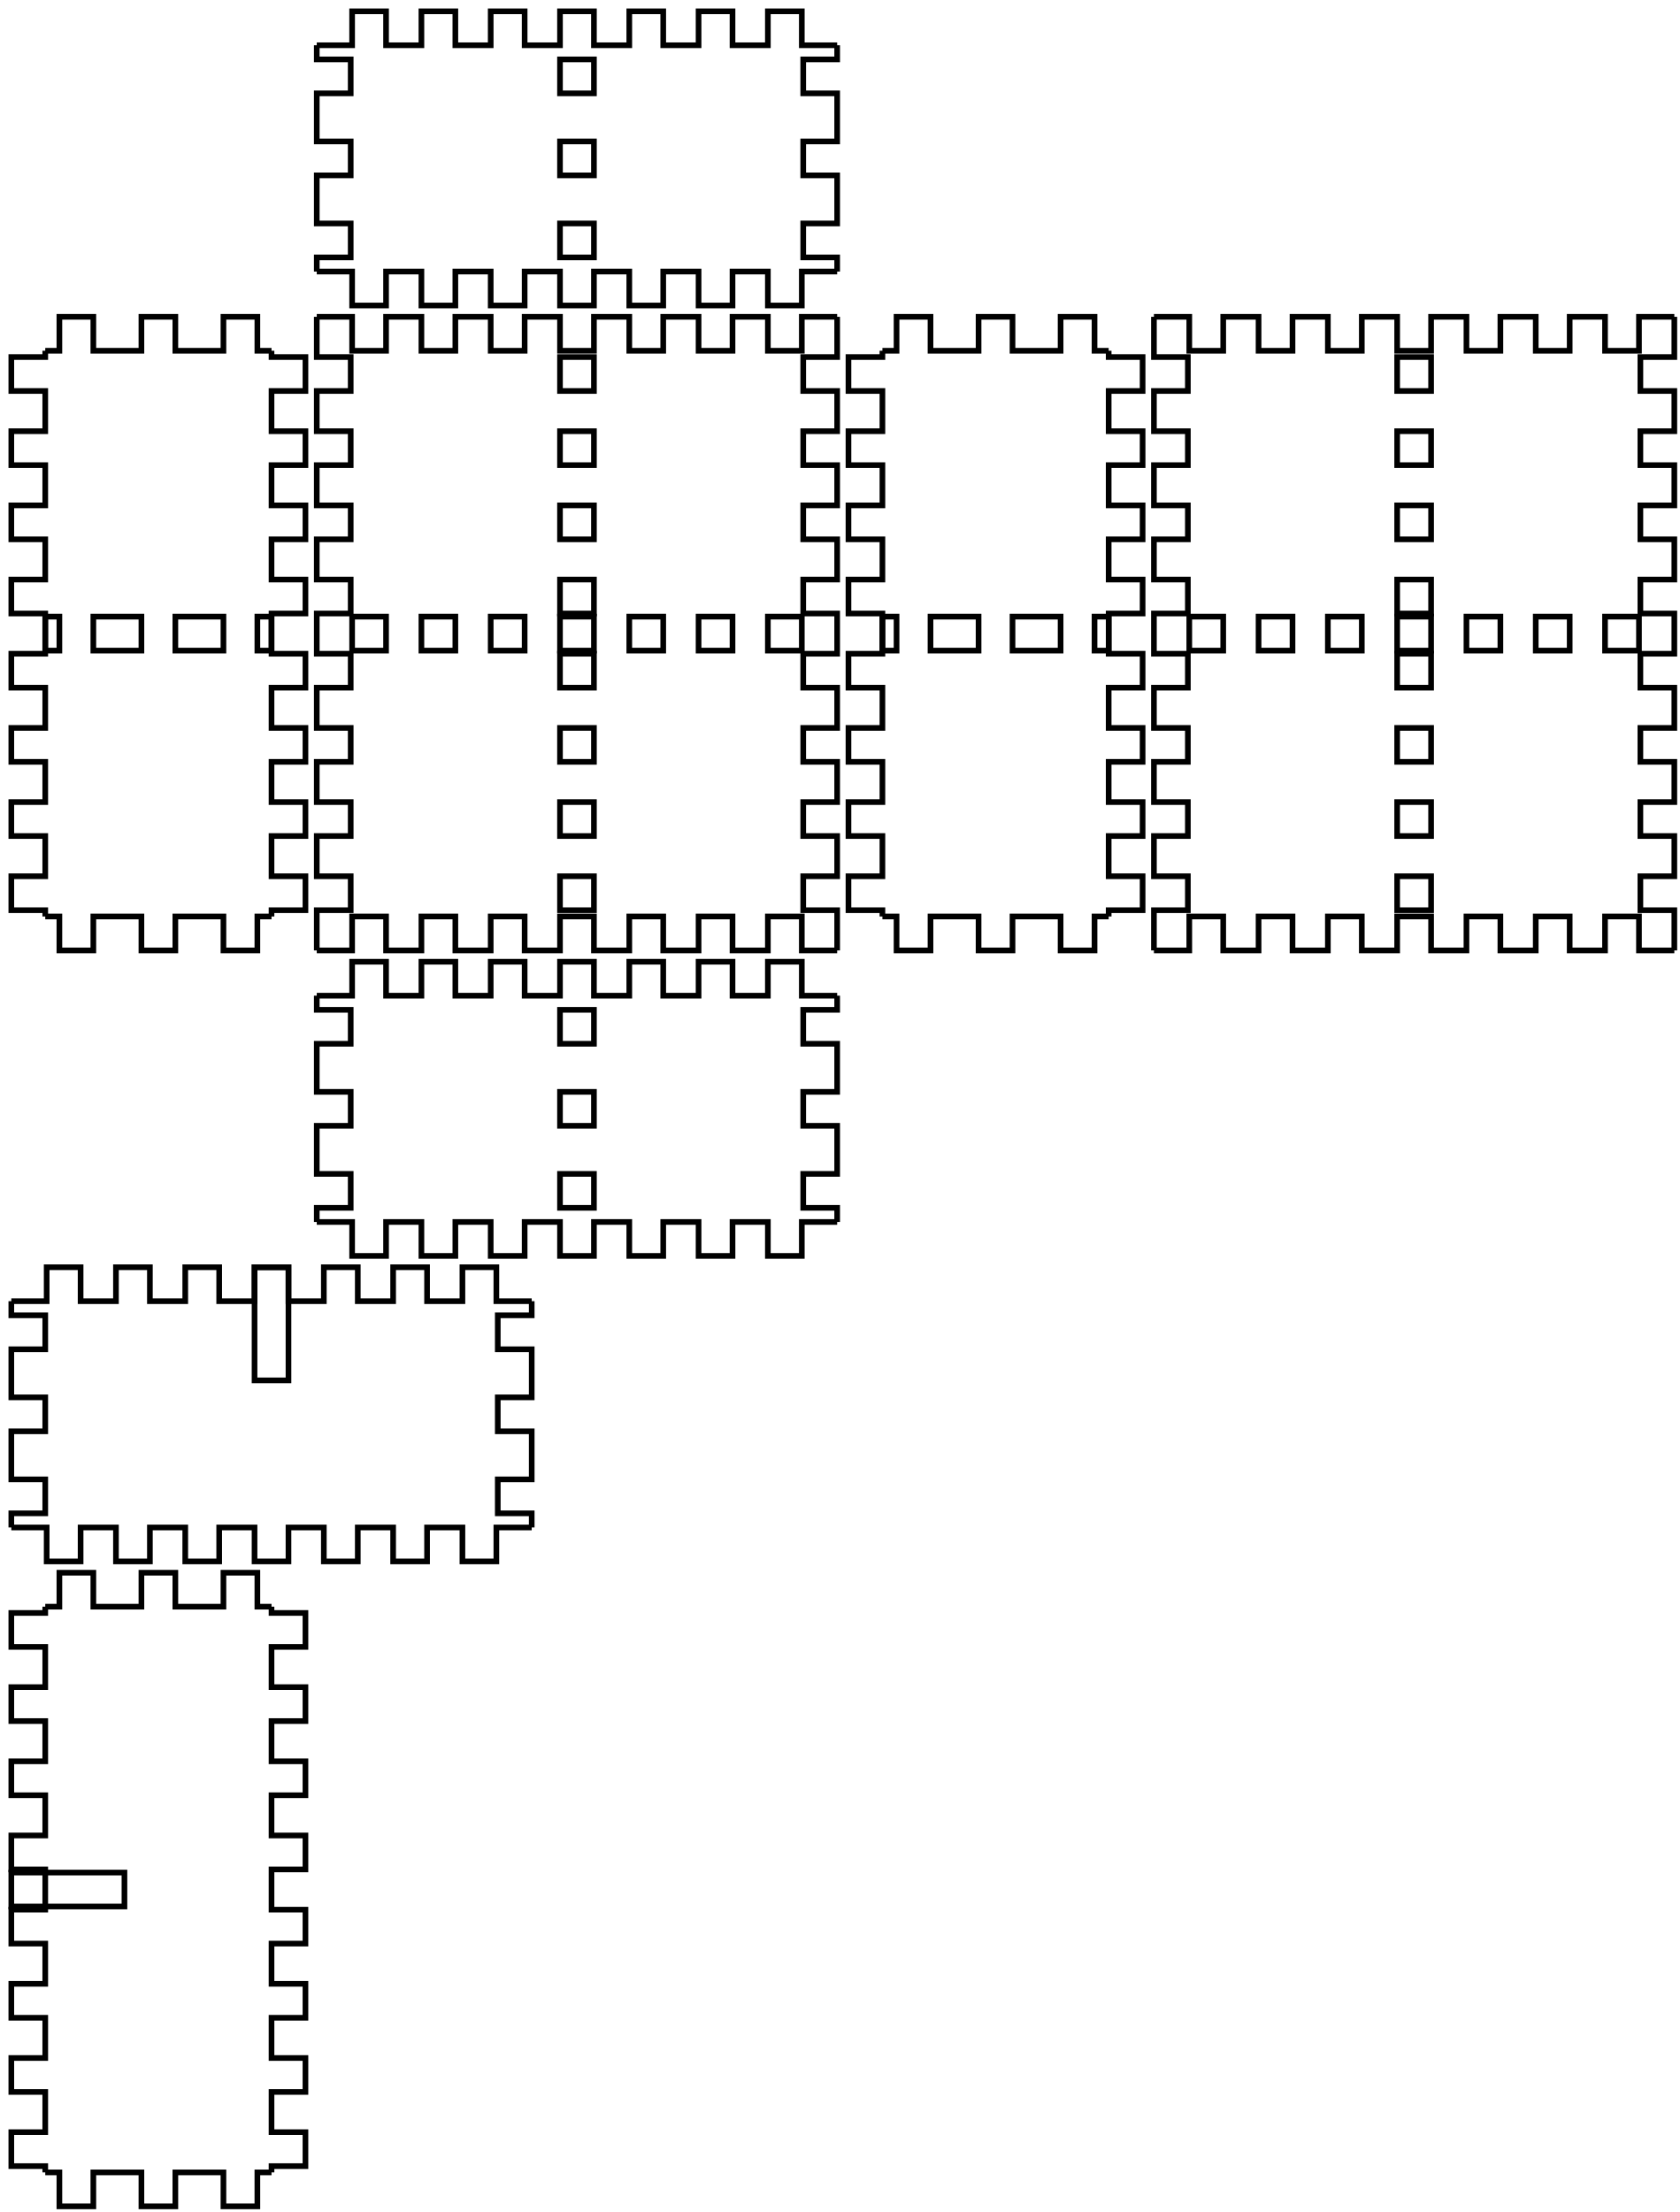
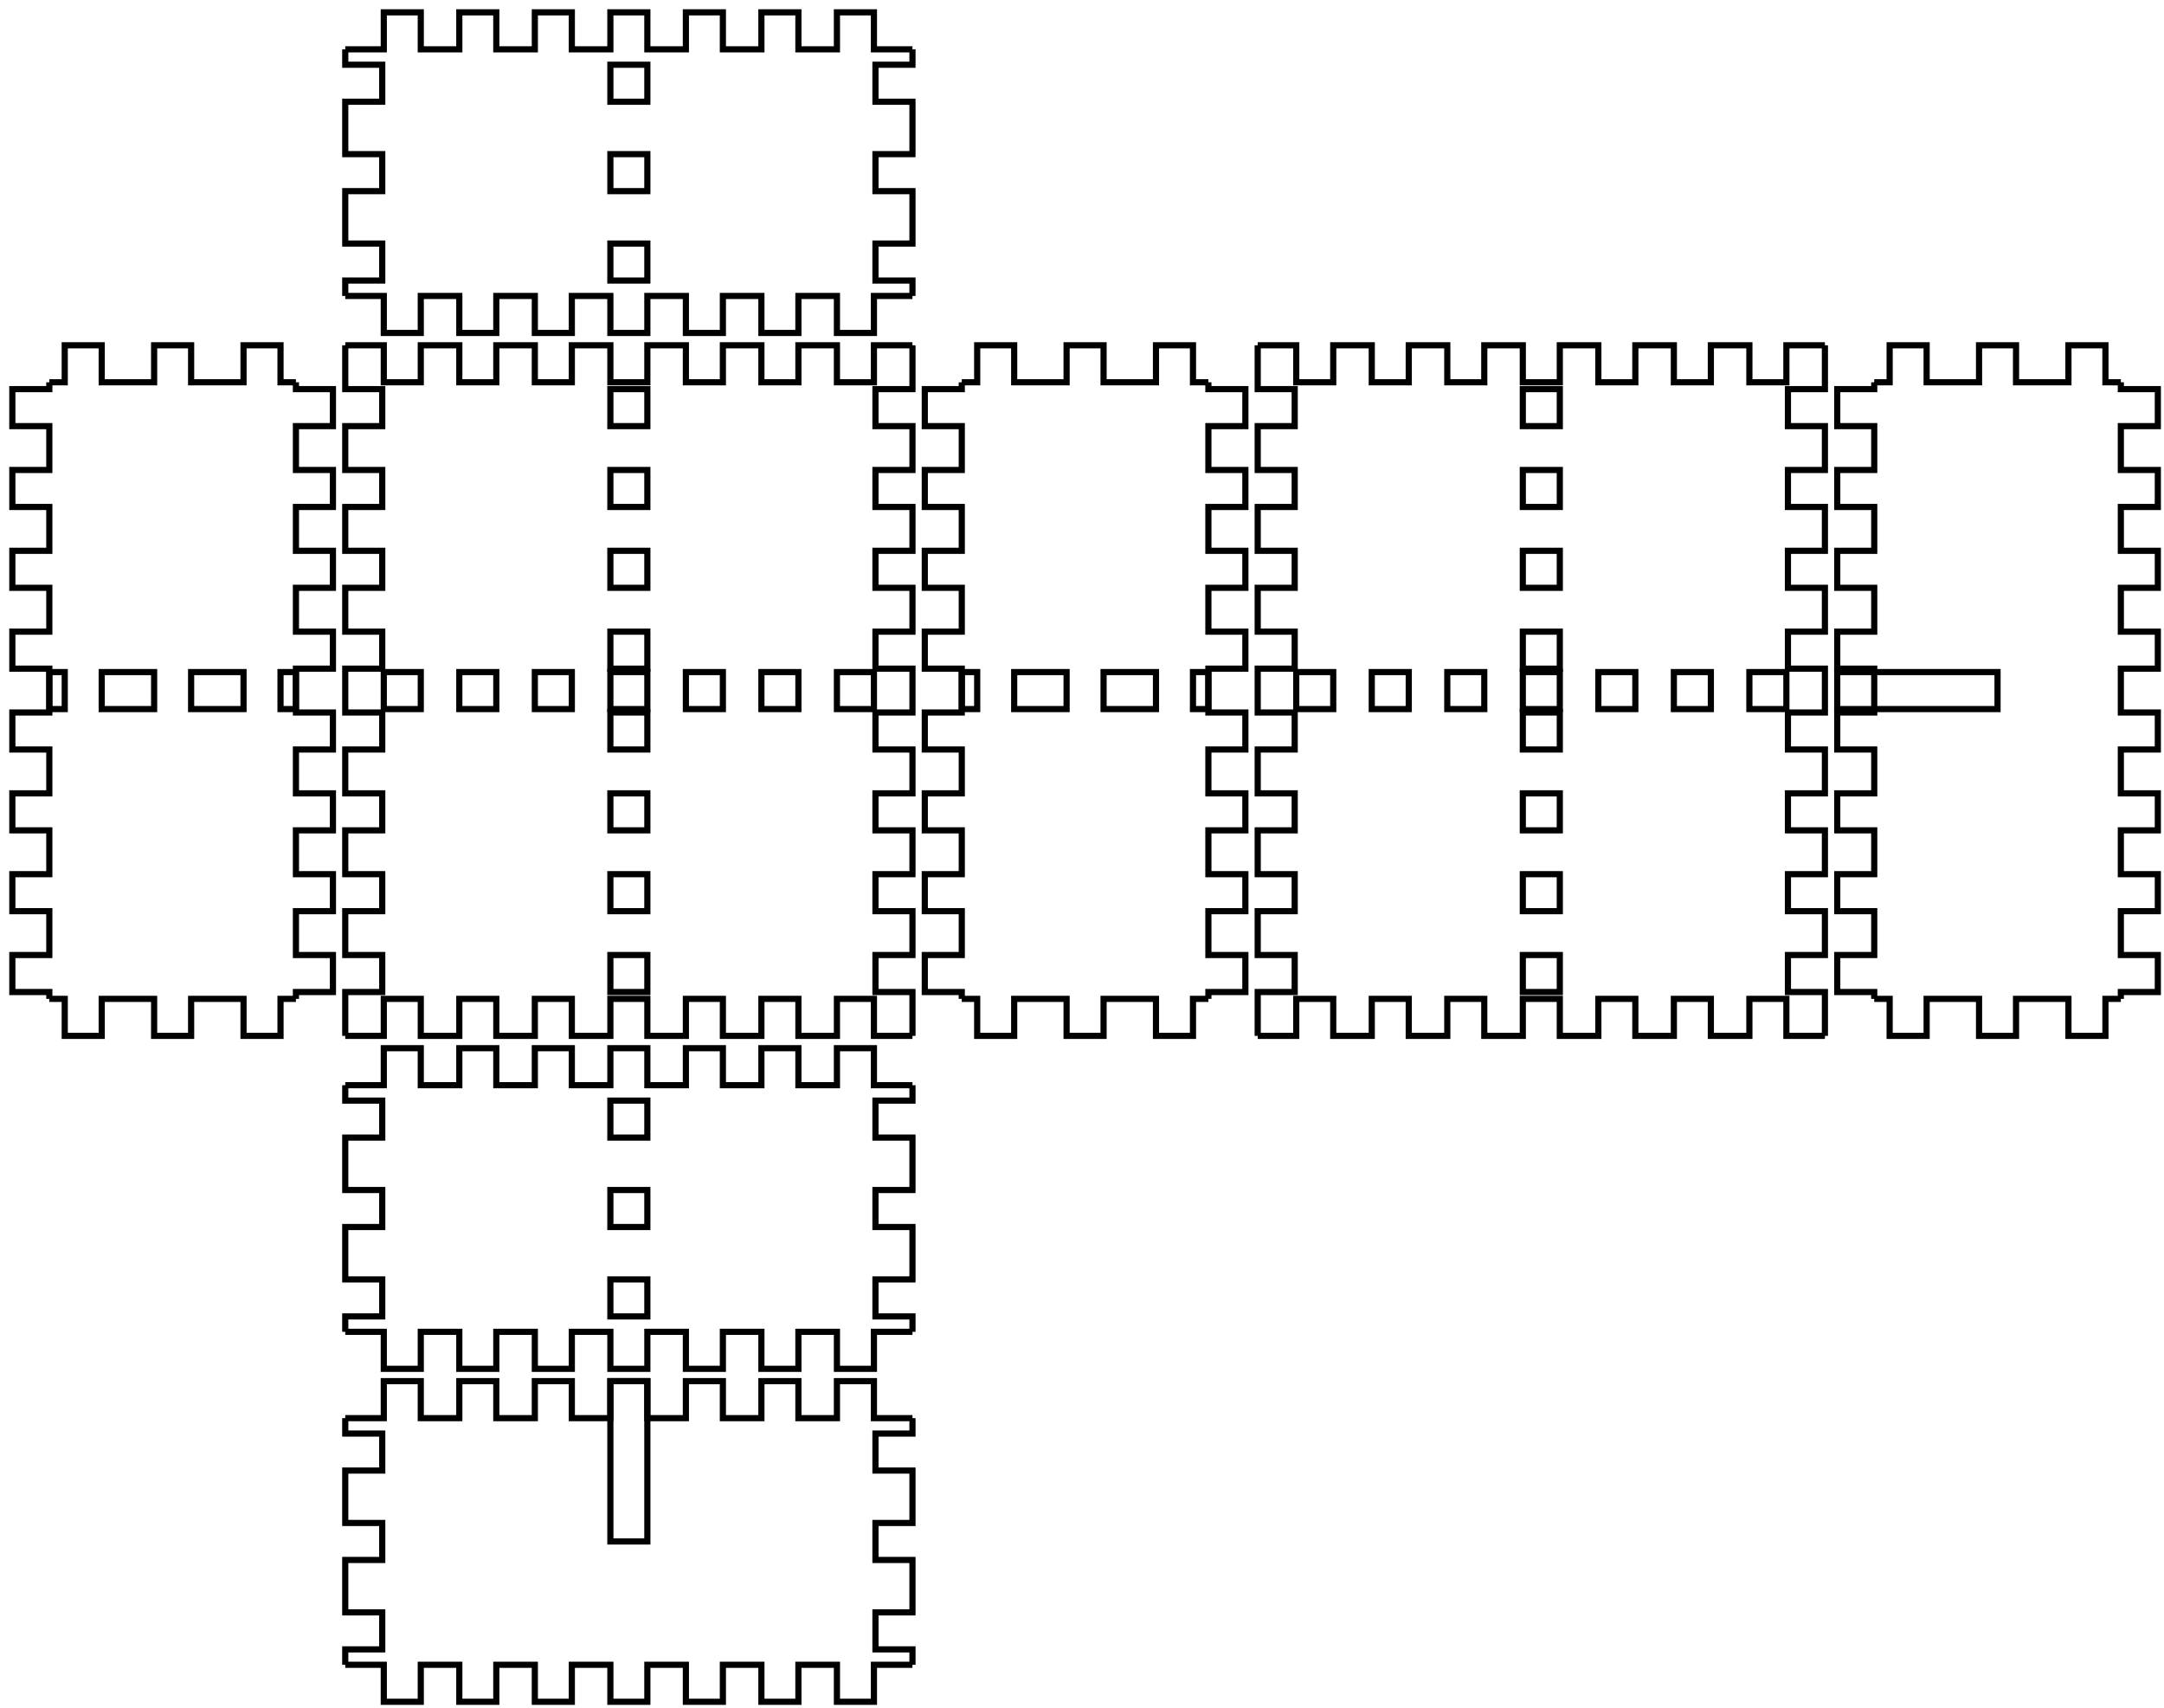
- <svg xmlns="http://www.w3.org/2000/svg" width="297mm" height="391mm" viewBox="0 0 297 391" version="1.1" id="svg5">
+ <svg xmlns="http://www.w3.org/2000/svg" width="351mm" height="277mm" viewBox="0 0 351 277" version="1.1" id="svg5">
  <defs id="defs2" />
  <g id="layer1">
    <g id="piece_001">
      <path id="side_001" style="fill:none;stroke:#000000;stroke-width:1" d="M 56 176 L 62.25 176 L 62.25 170 L 68.25 170 L 68.25 176 L 74.5 176 L 74.5 170 L 80.5 170 L 80.5 176 L 86.75 176 L 86.75 170 L 92.75 170 L 92.75 176 L 99 176 L 99 170 L 105 170 L 105 176 L 111.25 176 L 111.25 170 L 117.25 170 L 117.25 176 L 123.5 176 L 123.5 170 L 129.5 170 L 129.5 176 L 135.75 176 L 135.75 170 L 141.75 170 L 141.75 176 L 148 176" />
      <path id="side_002" style="fill:none;stroke:#000000;stroke-width:1" d="M 148 176 L 148 178.5 L 142 178.5 L 142 184.5 L 148 184.5 L 148 193 L 142 193 L 142 199 L 148 199 L 148 207.5 L 142 207.5 L 142 213.5 L 148 213.5 L 148 216" />
      <path id="hole_001" style="fill:none;stroke:#000000;stroke-width:1" d="M 99 178.5 L 99 184.5 L 105 184.5 L 105 178.5 L 99 178.5 Z" />
      <path id="hole_002" style="fill:none;stroke:#000000;stroke-width:1" d="M 99 193 L 99 199 L 105 199 L 105 193 L 99 193 Z" />
      <path id="hole_003" style="fill:none;stroke:#000000;stroke-width:1" d="M 99 207.5 L 99 213.5 L 105 213.5 L 105 207.5 L 99 207.5 Z" />
      <path id="side_003" style="fill:none;stroke:#000000;stroke-width:1" d="M 148 216 L 141.75 216 L 141.75 222 L 135.75 222 L 135.75 216 L 129.5 216 L 129.5 222 L 123.5 222 L 123.5 216 L 117.25 216 L 117.25 222 L 111.25 222 L 111.25 216 L 105 216 L 105 222 L 99 222 L 99 216 L 92.75 216 L 92.75 222 L 86.75 222 L 86.75 216 L 80.5 216 L 80.5 222 L 74.5 222 L 74.5 216 L 68.25 216 L 68.25 222 L 62.25 222 L 62.25 216 L 56 216" />
      <path id="side_004" style="fill:none;stroke:#000000;stroke-width:1" d="M 56 216 L 56 213.5 L 62 213.5 L 62 207.5 L 56 207.5 L 56 199 L 62 199 L 62 193 L 56 193 L 56 184.5 L 62 184.5 L 62 178.5 L 56 178.5 L 56 176" />
    </g>
    <g id="xdivider_001">
-       <path id="side_005" style="fill:none;stroke:#000000;stroke-width:1" d="M 2 230 L 8.25 230 L 8.25 224 L 14.25 224 L 14.25 230 L 20.5 230 L 20.5 224 L 26.5 224 L 26.5 230 L 32.75 230 L 32.75 224 L 38.75 224 L 38.75 230 L 45 230 L 45 224 L 51 224 L 51 230 L 57.25 230 L 57.25 224 L 63.25 224 L 63.25 230 L 69.5 230 L 69.5 224 L 75.5 224 L 75.5 230 L 81.75 230 L 81.75 224 L 87.75 224 L 87.75 230 L 94 230" />
-       <path id="side_006" style="fill:none;stroke:#000000;stroke-width:1" d="M 94 230 L 94 232.5 L 88 232.5 L 88 238.5 L 94 238.5 L 94 247 L 88 247 L 88 253 L 94 253 L 94 261.5 L 88 261.5 L 88 267.5 L 94 267.5 L 94 270" />
-       <path id="slot_001" style="fill:none;stroke:#000000;stroke-width:1" d="M 45 224 L 45 244 L 51 244 L 51 224 L 45 224 Z" />
-       <path id="side_007" style="fill:none;stroke:#000000;stroke-width:1" d="M 94 270 L 87.75 270 L 87.75 276 L 81.75 276 L 81.75 270 L 75.5 270 L 75.5 276 L 69.5 276 L 69.5 270 L 63.25 270 L 63.25 276 L 57.25 276 L 57.25 270 L 51 270 L 51 276 L 45 276 L 45 270 L 38.75 270 L 38.75 276 L 32.75 276 L 32.75 270 L 26.5 270 L 26.5 276 L 20.5 276 L 20.5 270 L 14.25 270 L 14.25 276 L 8.25 276 L 8.25 270 L 2 270" />
-       <path id="side_008" style="fill:none;stroke:#000000;stroke-width:1" d="M 2 270 L 2 267.5 L 8 267.5 L 8 261.5 L 2 261.5 L 2 253 L 8 253 L 8 247 L 2 247 L 2 238.5 L 8 238.5 L 8 232.5 L 2 232.5 L 2 230" />
+       <path id="side_005" style="fill:none;stroke:#000000;stroke-width:1" d="M 56 230 L 62.25 230 L 62.25 224 L 68.25 224 L 68.25 230 L 74.5 230 L 74.5 224 L 80.5 224 L 80.5 230 L 86.75 230 L 86.75 224 L 92.75 224 L 92.75 230 L 99 230 L 99 224 L 105 224 L 105 230 L 111.25 230 L 111.25 224 L 117.25 224 L 117.25 230 L 123.5 230 L 123.5 224 L 129.5 224 L 129.5 230 L 135.75 230 L 135.75 224 L 141.75 224 L 141.75 230 L 148 230" />
+       <path id="side_006" style="fill:none;stroke:#000000;stroke-width:1" d="M 148 230 L 148 232.5 L 142 232.5 L 142 238.5 L 148 238.5 L 148 247 L 142 247 L 142 253 L 148 253 L 148 261.5 L 142 261.5 L 142 267.5 L 148 267.5 L 148 270" />
+       <path id="slot_001" style="fill:none;stroke:#000000;stroke-width:1" d="M 99 224 L 99 250 L 105 250 L 105 224 L 99 224 Z" />
+       <path id="side_007" style="fill:none;stroke:#000000;stroke-width:1" d="M 148 270 L 141.75 270 L 141.75 276 L 135.75 276 L 135.75 270 L 129.5 270 L 129.5 276 L 123.5 276 L 123.5 270 L 117.25 270 L 117.25 276 L 111.25 276 L 111.25 270 L 105 270 L 105 276 L 99 276 L 99 270 L 92.75 270 L 92.75 276 L 86.75 276 L 86.75 270 L 80.5 270 L 80.5 276 L 74.5 276 L 74.5 270 L 68.25 270 L 68.25 276 L 62.25 276 L 62.25 270 L 56 270" />
+       <path id="side_008" style="fill:none;stroke:#000000;stroke-width:1" d="M 56 270 L 56 267.5 L 62 267.5 L 62 261.5 L 56 261.5 L 56 253 L 62 253 L 62 247 L 56 247 L 56 238.5 L 62 238.5 L 62 232.5 L 56 232.5 L 56 230" />
    </g>
    <g id="piece_002">
      <path id="side_009" style="fill:none;stroke:#000000;stroke-width:1" d="M 8 62 L 10.5 62 L 10.5 56 L 16.5 56 L 16.5 62 L 25 62 L 25 56 L 31 56 L 31 62 L 39.5 62 L 39.5 56 L 45.5 56 L 45.5 62 L 48 62" />
      <path id="hole_004" style="fill:none;stroke:#000000;stroke-width:1" d="M 8 115 L 10.5 115 L 10.5 109 L 8 109 L 8 115 Z" />
      <path id="hole_005" style="fill:none;stroke:#000000;stroke-width:1" d="M 16.5 115 L 25 115 L 25 109 L 16.5 109 L 16.5 115 Z" />
      <path id="hole_006" style="fill:none;stroke:#000000;stroke-width:1" d="M 31 115 L 39.5 115 L 39.5 109 L 31 109 L 31 115 Z" />
      <path id="hole_007" style="fill:none;stroke:#000000;stroke-width:1" d="M 45.5 115 L 48 115 L 48 109 L 45.5 109 L 45.5 115 Z" />
      <path id="side_010" style="fill:none;stroke:#000000;stroke-width:1" d="M 48 62 L 48 63.111 L 54 63.111 L 54 69.111 L 48 69.111 L 48 76.222 L 54 76.222 L 54 82.222 L 48 82.222 L 48 89.333 L 54 89.333 L 54 95.333 L 48 95.333 L 48 102.444 L 54 102.444 L 54 108.444 L 48 108.444 L 48 115.556 L 54 115.556 L 54 121.556 L 48 121.556 L 48 128.667 L 54 128.667 L 54 134.667 L 48 134.667 L 48 141.778 L 54 141.778 L 54 147.778 L 48 147.778 L 48 154.889 L 54 154.889 L 54 160.889 L 48 160.889 L 48 162" />
      <path id="side_011" style="fill:none;stroke:#000000;stroke-width:1" d="M 48 162 L 45.5 162 L 45.5 168 L 39.5 168 L 39.5 162 L 31 162 L 31 168 L 25 168 L 25 162 L 16.5 162 L 16.5 168 L 10.5 168 L 10.5 162 L 8 162" />
      <path id="side_012" style="fill:none;stroke:#000000;stroke-width:1" d="M 8 162 L 8 160.889 L 2 160.889 L 2 154.889 L 8 154.889 L 8 147.778 L 2 147.778 L 2 141.778 L 8 141.778 L 8 134.667 L 2 134.667 L 2 128.667 L 8 128.667 L 8 121.556 L 2 121.556 L 2 115.556 L 8 115.556 L 8 108.444 L 2 108.444 L 2 102.444 L 8 102.444 L 8 95.333 L 2 95.333 L 2 89.333 L 8 89.333 L 8 82.222 L 2 82.222 L 2 76.222 L 8 76.222 L 8 69.111 L 2 69.111 L 2 63.111 L 8 63.111 L 8 62" />
    </g>
    <g id="ydivider_001">
-       <path id="side_013" style="fill:none;stroke:#000000;stroke-width:1" d="M 8 284 L 10.5 284 L 10.5 278 L 16.5 278 L 16.5 284 L 25 284 L 25 278 L 31 278 L 31 284 L 39.5 284 L 39.5 278 L 45.5 278 L 45.5 284 L 48 284" />
-       <path id="slot_002" style="fill:none;stroke:#000000;stroke-width:1" d="M 2 331 L 22 331 L 22 337 L 2 337 L 2 331 Z" />
-       <path id="side_014" style="fill:none;stroke:#000000;stroke-width:1" d="M 48 284 L 48 285.111 L 54 285.111 L 54 291.111 L 48 291.111 L 48 298.222 L 54 298.222 L 54 304.222 L 48 304.222 L 48 311.333 L 54 311.333 L 54 317.333 L 48 317.333 L 48 324.444 L 54 324.444 L 54 330.444 L 48 330.444 L 48 337.556 L 54 337.556 L 54 343.556 L 48 343.556 L 48 350.667 L 54 350.667 L 54 356.667 L 48 356.667 L 48 363.778 L 54 363.778 L 54 369.778 L 48 369.778 L 48 376.889 L 54 376.889 L 54 382.889 L 48 382.889 L 48 384" />
-       <path id="side_015" style="fill:none;stroke:#000000;stroke-width:1" d="M 48 384 L 45.5 384 L 45.5 390 L 39.5 390 L 39.5 384 L 31 384 L 31 390 L 25 390 L 25 384 L 16.5 384 L 16.5 390 L 10.5 390 L 10.5 384 L 8 384" />
-       <path id="side_016" style="fill:none;stroke:#000000;stroke-width:1" d="M 8 384 L 8 382.889 L 2 382.889 L 2 376.889 L 8 376.889 L 8 369.778 L 2 369.778 L 2 363.778 L 8 363.778 L 8 356.667 L 2 356.667 L 2 350.667 L 8 350.667 L 8 343.556 L 2 343.556 L 2 337.556 L 8 337.556 L 8 330.444 L 2 330.444 L 2 324.444 L 8 324.444 L 8 317.333 L 2 317.333 L 2 311.333 L 8 311.333 L 8 304.222 L 2 304.222 L 2 298.222 L 8 298.222 L 8 291.111 L 2 291.111 L 2 285.111 L 8 285.111 L 8 284" />
+       <path id="side_013" style="fill:none;stroke:#000000;stroke-width:1" d="M 304 62 L 306.5 62 L 306.5 56 L 312.5 56 L 312.5 62 L 321 62 L 321 56 L 327 56 L 327 62 L 335.5 62 L 335.5 56 L 341.5 56 L 341.5 62 L 344 62" />
+       <path id="slot_002" style="fill:none;stroke:#000000;stroke-width:1" d="M 298 109 L 324 109 L 324 115 L 298 115 L 298 109 Z" />
+       <path id="side_014" style="fill:none;stroke:#000000;stroke-width:1" d="M 344 62 L 344 63.111 L 350 63.111 L 350 69.111 L 344 69.111 L 344 76.222 L 350 76.222 L 350 82.222 L 344 82.222 L 344 89.333 L 350 89.333 L 350 95.333 L 344 95.333 L 344 102.444 L 350 102.444 L 350 108.444 L 344 108.444 L 344 115.556 L 350 115.556 L 350 121.556 L 344 121.556 L 344 128.667 L 350 128.667 L 350 134.667 L 344 134.667 L 344 141.778 L 350 141.778 L 350 147.778 L 344 147.778 L 344 154.889 L 350 154.889 L 350 160.889 L 344 160.889 L 344 162" />
+       <path id="side_015" style="fill:none;stroke:#000000;stroke-width:1" d="M 344 162 L 341.5 162 L 341.5 168 L 335.5 168 L 335.5 162 L 327 162 L 327 168 L 321 168 L 321 162 L 312.5 162 L 312.5 168 L 306.5 168 L 306.5 162 L 304 162" />
+       <path id="side_016" style="fill:none;stroke:#000000;stroke-width:1" d="M 304 162 L 304 160.889 L 298 160.889 L 298 154.889 L 304 154.889 L 304 147.778 L 298 147.778 L 298 141.778 L 304 141.778 L 304 134.667 L 298 134.667 L 298 128.667 L 304 128.667 L 304 121.556 L 298 121.556 L 298 115.556 L 304 115.556 L 304 108.444 L 298 108.444 L 298 102.444 L 304 102.444 L 304 95.333 L 298 95.333 L 298 89.333 L 304 89.333 L 304 82.222 L 298 82.222 L 298 76.222 L 304 76.222 L 304 69.111 L 298 69.111 L 298 63.111 L 304 63.111 L 304 62" />
    </g>
    <g id="piece_003">
      <path id="side_017" style="fill:none;stroke:#000000;stroke-width:1" d="M 56 56 L 62.25 56 L 62.25 62 L 68.25 62 L 68.25 56 L 74.5 56 L 74.5 62 L 80.5 62 L 80.5 56 L 86.75 56 L 86.75 62 L 92.75 62 L 92.75 56 L 99 56 L 99 62 L 105 62 L 105 56 L 111.25 56 L 111.25 62 L 117.25 62 L 117.25 56 L 123.5 56 L 123.5 62 L 129.5 62 L 129.5 56 L 135.75 56 L 135.75 62 L 141.75 62 L 141.75 56 L 148 56" />
      <path id="hole_008" style="fill:none;stroke:#000000;stroke-width:1" d="M 62.25 115 L 68.25 115 L 68.25 109 L 62.25 109 L 62.25 115 Z" />
      <path id="hole_009" style="fill:none;stroke:#000000;stroke-width:1" d="M 74.5 115 L 80.5 115 L 80.5 109 L 74.5 109 L 74.5 115 Z" />
      <path id="hole_010" style="fill:none;stroke:#000000;stroke-width:1" d="M 86.75 115 L 92.75 115 L 92.75 109 L 86.75 109 L 86.75 115 Z" />
      <path id="hole_011" style="fill:none;stroke:#000000;stroke-width:1" d="M 99 115 L 105 115 L 105 109 L 99 109 L 99 115 Z" />
      <path id="hole_012" style="fill:none;stroke:#000000;stroke-width:1" d="M 111.25 115 L 117.25 115 L 117.25 109 L 111.25 109 L 111.25 115 Z" />
      <path id="hole_013" style="fill:none;stroke:#000000;stroke-width:1" d="M 123.5 115 L 129.5 115 L 129.5 109 L 123.5 109 L 123.5 115 Z" />
      <path id="hole_014" style="fill:none;stroke:#000000;stroke-width:1" d="M 135.75 115 L 141.75 115 L 141.75 109 L 135.75 109 L 135.75 115 Z" />
      <path id="side_018" style="fill:none;stroke:#000000;stroke-width:1" d="M 148 56 L 148 63.111 L 142 63.111 L 142 69.111 L 148 69.111 L 148 76.222 L 142 76.222 L 142 82.222 L 148 82.222 L 148 89.333 L 142 89.333 L 142 95.333 L 148 95.333 L 148 102.444 L 142 102.444 L 142 108.444 L 148 108.444 L 148 115.556 L 142 115.556 L 142 121.556 L 148 121.556 L 148 128.667 L 142 128.667 L 142 134.667 L 148 134.667 L 148 141.778 L 142 141.778 L 142 147.778 L 148 147.778 L 148 154.889 L 142 154.889 L 142 160.889 L 148 160.889 L 148 168" />
      <path id="hole_015" style="fill:none;stroke:#000000;stroke-width:1" d="M 99 63.111 L 99 69.111 L 105 69.111 L 105 63.111 L 99 63.111 Z" />
      <path id="hole_016" style="fill:none;stroke:#000000;stroke-width:1" d="M 99 76.222 L 99 82.222 L 105 82.222 L 105 76.222 L 99 76.222 Z" />
      <path id="hole_017" style="fill:none;stroke:#000000;stroke-width:1" d="M 99 89.333 L 99 95.333 L 105 95.333 L 105 89.333 L 99 89.333 Z" />
      <path id="hole_018" style="fill:none;stroke:#000000;stroke-width:1" d="M 99 102.444 L 99 108.444 L 105 108.444 L 105 102.444 L 99 102.444 Z" />
      <path id="hole_019" style="fill:none;stroke:#000000;stroke-width:1" d="M 99 115.556 L 99 121.556 L 105 121.556 L 105 115.556 L 99 115.556 Z" />
      <path id="hole_020" style="fill:none;stroke:#000000;stroke-width:1" d="M 99 128.667 L 99 134.667 L 105 134.667 L 105 128.667 L 99 128.667 Z" />
      <path id="hole_021" style="fill:none;stroke:#000000;stroke-width:1" d="M 99 141.778 L 99 147.778 L 105 147.778 L 105 141.778 L 99 141.778 Z" />
      <path id="hole_022" style="fill:none;stroke:#000000;stroke-width:1" d="M 99 154.889 L 99 160.889 L 105 160.889 L 105 154.889 L 99 154.889 Z" />
      <path id="side_019" style="fill:none;stroke:#000000;stroke-width:1" d="M 148 168 L 141.75 168 L 141.75 162 L 135.75 162 L 135.75 168 L 129.5 168 L 129.5 162 L 123.5 162 L 123.5 168 L 117.25 168 L 117.25 162 L 111.25 162 L 111.25 168 L 105 168 L 105 162 L 99 162 L 99 168 L 92.75 168 L 92.75 162 L 86.75 162 L 86.75 168 L 80.5 168 L 80.5 162 L 74.5 162 L 74.5 168 L 68.25 168 L 68.25 162 L 62.25 162 L 62.25 168 L 56 168" />
      <path id="side_020" style="fill:none;stroke:#000000;stroke-width:1" d="M 56 168 L 56 160.889 L 62 160.889 L 62 154.889 L 56 154.889 L 56 147.778 L 62 147.778 L 62 141.778 L 56 141.778 L 56 134.667 L 62 134.667 L 62 128.667 L 56 128.667 L 56 121.556 L 62 121.556 L 62 115.556 L 56 115.556 L 56 108.444 L 62 108.444 L 62 102.444 L 56 102.444 L 56 95.333 L 62 95.333 L 62 89.333 L 56 89.333 L 56 82.222 L 62 82.222 L 62 76.222 L 56 76.222 L 56 69.111 L 62 69.111 L 62 63.111 L 56 63.111 L 56 56" />
    </g>
    <g id="piece_004">
      <path id="side_021" style="fill:none;stroke:#000000;stroke-width:1" d="M 156 62 L 158.5 62 L 158.5 56 L 164.5 56 L 164.5 62 L 173 62 L 173 56 L 179 56 L 179 62 L 187.5 62 L 187.5 56 L 193.5 56 L 193.5 62 L 196 62" />
      <path id="hole_023" style="fill:none;stroke:#000000;stroke-width:1" d="M 156 115 L 158.5 115 L 158.5 109 L 156 109 L 156 115 Z" />
      <path id="hole_024" style="fill:none;stroke:#000000;stroke-width:1" d="M 164.5 115 L 173 115 L 173 109 L 164.5 109 L 164.5 115 Z" />
      <path id="hole_025" style="fill:none;stroke:#000000;stroke-width:1" d="M 179 115 L 187.5 115 L 187.5 109 L 179 109 L 179 115 Z" />
      <path id="hole_026" style="fill:none;stroke:#000000;stroke-width:1" d="M 193.5 115 L 196 115 L 196 109 L 193.5 109 L 193.5 115 Z" />
      <path id="side_022" style="fill:none;stroke:#000000;stroke-width:1" d="M 196 62 L 196 63.111 L 202 63.111 L 202 69.111 L 196 69.111 L 196 76.222 L 202 76.222 L 202 82.222 L 196 82.222 L 196 89.333 L 202 89.333 L 202 95.333 L 196 95.333 L 196 102.444 L 202 102.444 L 202 108.444 L 196 108.444 L 196 115.556 L 202 115.556 L 202 121.556 L 196 121.556 L 196 128.667 L 202 128.667 L 202 134.667 L 196 134.667 L 196 141.778 L 202 141.778 L 202 147.778 L 196 147.778 L 196 154.889 L 202 154.889 L 202 160.889 L 196 160.889 L 196 162" />
      <path id="side_023" style="fill:none;stroke:#000000;stroke-width:1" d="M 196 162 L 193.5 162 L 193.5 168 L 187.5 168 L 187.5 162 L 179 162 L 179 168 L 173 168 L 173 162 L 164.5 162 L 164.5 168 L 158.5 168 L 158.5 162 L 156 162" />
      <path id="side_024" style="fill:none;stroke:#000000;stroke-width:1" d="M 156 162 L 156 160.889 L 150 160.889 L 150 154.889 L 156 154.889 L 156 147.778 L 150 147.778 L 150 141.778 L 156 141.778 L 156 134.667 L 150 134.667 L 150 128.667 L 156 128.667 L 156 121.556 L 150 121.556 L 150 115.556 L 156 115.556 L 156 108.444 L 150 108.444 L 150 102.444 L 156 102.444 L 156 95.333 L 150 95.333 L 150 89.333 L 156 89.333 L 156 82.222 L 150 82.222 L 150 76.222 L 156 76.222 L 156 69.111 L 150 69.111 L 150 63.111 L 156 63.111 L 156 62" />
    </g>
    <g id="piece_005">
      <path id="side_025" style="fill:none;stroke:#000000;stroke-width:1" d="M 204 56 L 210.25 56 L 210.25 62 L 216.25 62 L 216.25 56 L 222.5 56 L 222.5 62 L 228.5 62 L 228.5 56 L 234.75 56 L 234.75 62 L 240.75 62 L 240.75 56 L 247 56 L 247 62 L 253 62 L 253 56 L 259.25 56 L 259.25 62 L 265.25 62 L 265.25 56 L 271.5 56 L 271.5 62 L 277.5 62 L 277.5 56 L 283.75 56 L 283.75 62 L 289.75 62 L 289.75 56 L 296 56" />
      <path id="hole_027" style="fill:none;stroke:#000000;stroke-width:1" d="M 210.25 115 L 216.25 115 L 216.25 109 L 210.25 109 L 210.25 115 Z" />
      <path id="hole_028" style="fill:none;stroke:#000000;stroke-width:1" d="M 222.5 115 L 228.5 115 L 228.5 109 L 222.5 109 L 222.5 115 Z" />
      <path id="hole_029" style="fill:none;stroke:#000000;stroke-width:1" d="M 234.75 115 L 240.75 115 L 240.75 109 L 234.75 109 L 234.75 115 Z" />
      <path id="hole_030" style="fill:none;stroke:#000000;stroke-width:1" d="M 247 115 L 253 115 L 253 109 L 247 109 L 247 115 Z" />
      <path id="hole_031" style="fill:none;stroke:#000000;stroke-width:1" d="M 259.25 115 L 265.25 115 L 265.25 109 L 259.25 109 L 259.25 115 Z" />
      <path id="hole_032" style="fill:none;stroke:#000000;stroke-width:1" d="M 271.5 115 L 277.5 115 L 277.5 109 L 271.5 109 L 271.5 115 Z" />
      <path id="hole_033" style="fill:none;stroke:#000000;stroke-width:1" d="M 283.75 115 L 289.75 115 L 289.75 109 L 283.75 109 L 283.75 115 Z" />
      <path id="side_026" style="fill:none;stroke:#000000;stroke-width:1" d="M 296 56 L 296 63.111 L 290 63.111 L 290 69.111 L 296 69.111 L 296 76.222 L 290 76.222 L 290 82.222 L 296 82.222 L 296 89.333 L 290 89.333 L 290 95.333 L 296 95.333 L 296 102.444 L 290 102.444 L 290 108.444 L 296 108.444 L 296 115.556 L 290 115.556 L 290 121.556 L 296 121.556 L 296 128.667 L 290 128.667 L 290 134.667 L 296 134.667 L 296 141.778 L 290 141.778 L 290 147.778 L 296 147.778 L 296 154.889 L 290 154.889 L 290 160.889 L 296 160.889 L 296 168" />
      <path id="hole_034" style="fill:none;stroke:#000000;stroke-width:1" d="M 247 63.111 L 247 69.111 L 253 69.111 L 253 63.111 L 247 63.111 Z" />
      <path id="hole_035" style="fill:none;stroke:#000000;stroke-width:1" d="M 247 76.222 L 247 82.222 L 253 82.222 L 253 76.222 L 247 76.222 Z" />
      <path id="hole_036" style="fill:none;stroke:#000000;stroke-width:1" d="M 247 89.333 L 247 95.333 L 253 95.333 L 253 89.333 L 247 89.333 Z" />
      <path id="hole_037" style="fill:none;stroke:#000000;stroke-width:1" d="M 247 102.444 L 247 108.444 L 253 108.444 L 253 102.444 L 247 102.444 Z" />
      <path id="hole_038" style="fill:none;stroke:#000000;stroke-width:1" d="M 247 115.556 L 247 121.556 L 253 121.556 L 253 115.556 L 247 115.556 Z" />
      <path id="hole_039" style="fill:none;stroke:#000000;stroke-width:1" d="M 247 128.667 L 247 134.667 L 253 134.667 L 253 128.667 L 247 128.667 Z" />
      <path id="hole_040" style="fill:none;stroke:#000000;stroke-width:1" d="M 247 141.778 L 247 147.778 L 253 147.778 L 253 141.778 L 247 141.778 Z" />
      <path id="hole_041" style="fill:none;stroke:#000000;stroke-width:1" d="M 247 154.889 L 247 160.889 L 253 160.889 L 253 154.889 L 247 154.889 Z" />
      <path id="side_027" style="fill:none;stroke:#000000;stroke-width:1" d="M 296 168 L 289.75 168 L 289.75 162 L 283.75 162 L 283.75 168 L 277.5 168 L 277.5 162 L 271.5 162 L 271.5 168 L 265.25 168 L 265.25 162 L 259.25 162 L 259.25 168 L 253 168 L 253 162 L 247 162 L 247 168 L 240.75 168 L 240.75 162 L 234.75 162 L 234.75 168 L 228.5 168 L 228.5 162 L 222.5 162 L 222.5 168 L 216.25 168 L 216.25 162 L 210.25 162 L 210.25 168 L 204 168" />
      <path id="side_028" style="fill:none;stroke:#000000;stroke-width:1" d="M 204 168 L 204 160.889 L 210 160.889 L 210 154.889 L 204 154.889 L 204 147.778 L 210 147.778 L 210 141.778 L 204 141.778 L 204 134.667 L 210 134.667 L 210 128.667 L 204 128.667 L 204 121.556 L 210 121.556 L 210 115.556 L 204 115.556 L 204 108.444 L 210 108.444 L 210 102.444 L 204 102.444 L 204 95.333 L 210 95.333 L 210 89.333 L 204 89.333 L 204 82.222 L 210 82.222 L 210 76.222 L 204 76.222 L 204 69.111 L 210 69.111 L 210 63.111 L 204 63.111 L 204 56" />
    </g>
    <g id="piece_006">
      <path id="side_029" style="fill:none;stroke:#000000;stroke-width:1" d="M 56 8 L 62.25 8 L 62.25 2 L 68.25 2 L 68.25 8 L 74.5 8 L 74.5 2 L 80.5 2 L 80.5 8 L 86.75 8 L 86.75 2 L 92.75 2 L 92.75 8 L 99 8 L 99 2 L 105 2 L 105 8 L 111.25 8 L 111.25 2 L 117.25 2 L 117.25 8 L 123.5 8 L 123.5 2 L 129.5 2 L 129.5 8 L 135.75 8 L 135.75 2 L 141.75 2 L 141.75 8 L 148 8" />
      <path id="side_030" style="fill:none;stroke:#000000;stroke-width:1" d="M 148 8 L 148 10.5 L 142 10.5 L 142 16.5 L 148 16.5 L 148 25 L 142 25 L 142 31 L 148 31 L 148 39.5 L 142 39.5 L 142 45.5 L 148 45.5 L 148 48" />
      <path id="hole_042" style="fill:none;stroke:#000000;stroke-width:1" d="M 99 10.5 L 99 16.5 L 105 16.5 L 105 10.5 L 99 10.5 Z" />
      <path id="hole_043" style="fill:none;stroke:#000000;stroke-width:1" d="M 99 25 L 99 31 L 105 31 L 105 25 L 99 25 Z" />
      <path id="hole_044" style="fill:none;stroke:#000000;stroke-width:1" d="M 99 39.5 L 99 45.5 L 105 45.5 L 105 39.5 L 99 39.5 Z" />
      <path id="side_031" style="fill:none;stroke:#000000;stroke-width:1" d="M 148 48 L 141.75 48 L 141.75 54 L 135.75 54 L 135.75 48 L 129.5 48 L 129.5 54 L 123.5 54 L 123.5 48 L 117.25 48 L 117.25 54 L 111.25 54 L 111.25 48 L 105 48 L 105 54 L 99 54 L 99 48 L 92.75 48 L 92.75 54 L 86.75 54 L 86.75 48 L 80.5 48 L 80.5 54 L 74.5 54 L 74.5 48 L 68.25 48 L 68.25 54 L 62.25 54 L 62.25 48 L 56 48" />
      <path id="side_032" style="fill:none;stroke:#000000;stroke-width:1" d="M 56 48 L 56 45.5 L 62 45.5 L 62 39.5 L 56 39.5 L 56 31 L 62 31 L 62 25 L 56 25 L 56 16.5 L 62 16.5 L 62 10.5 L 56 10.5 L 56 8" />
    </g>
  </g>
</svg>
